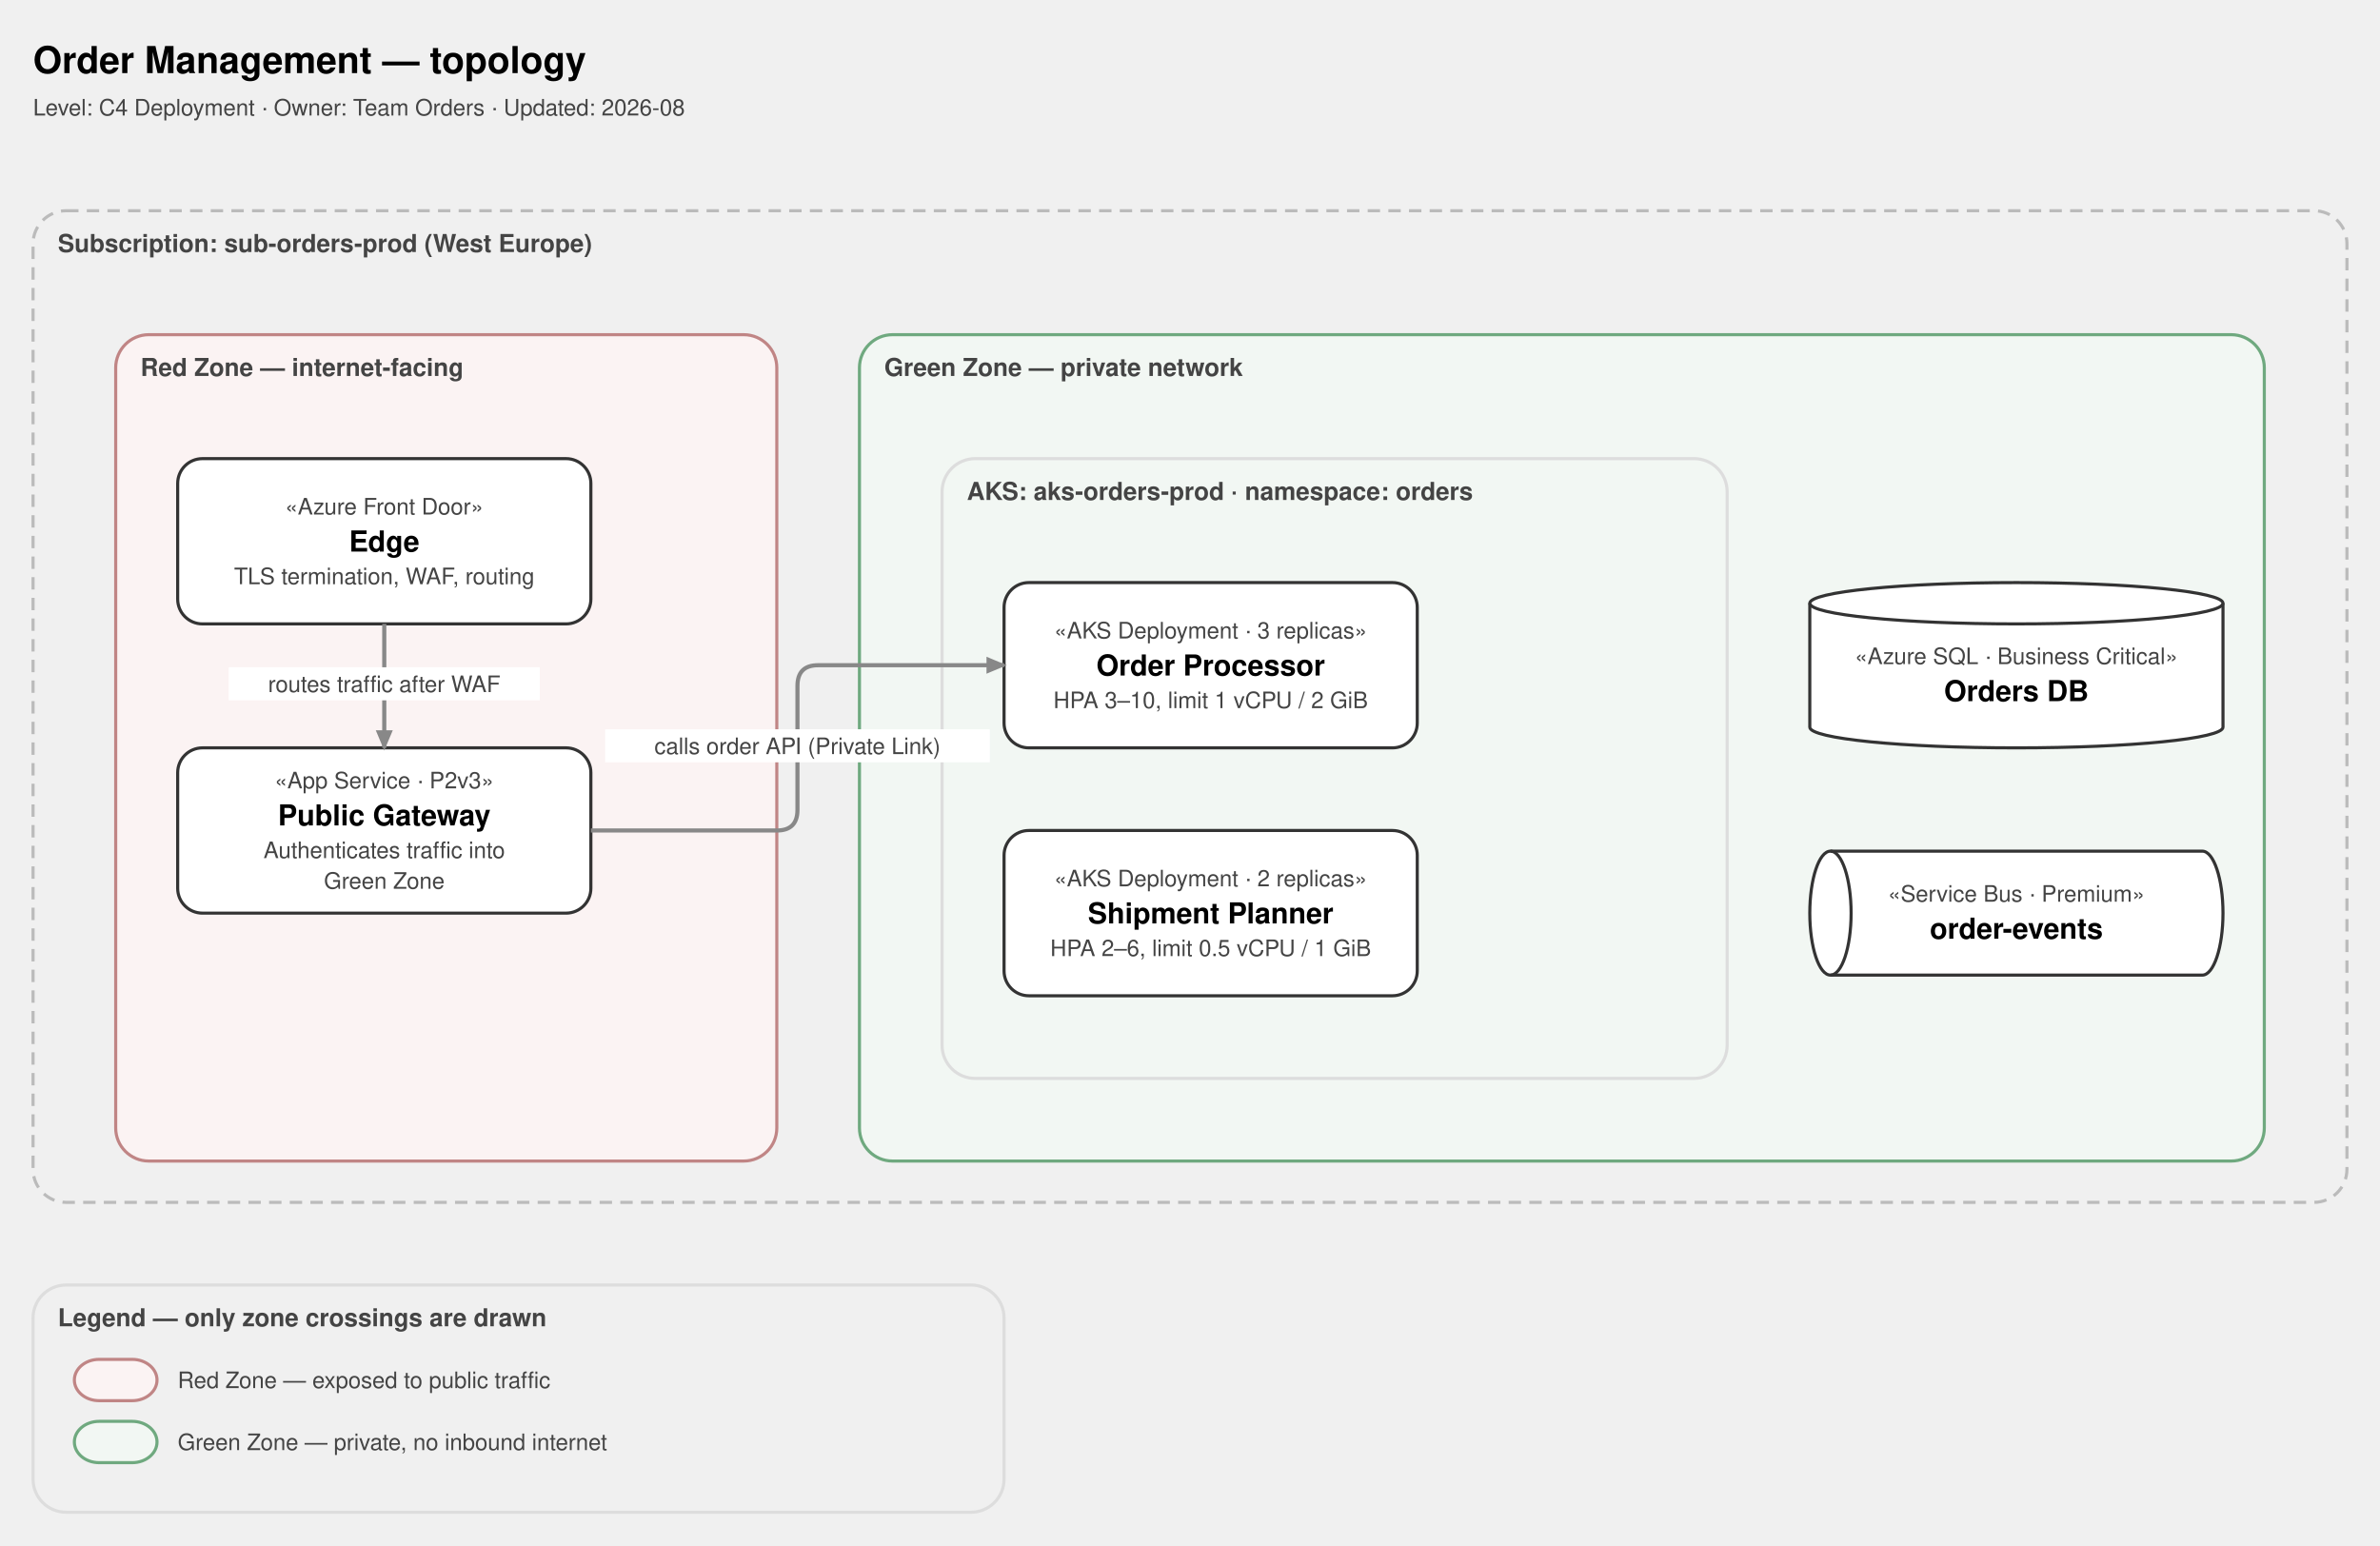
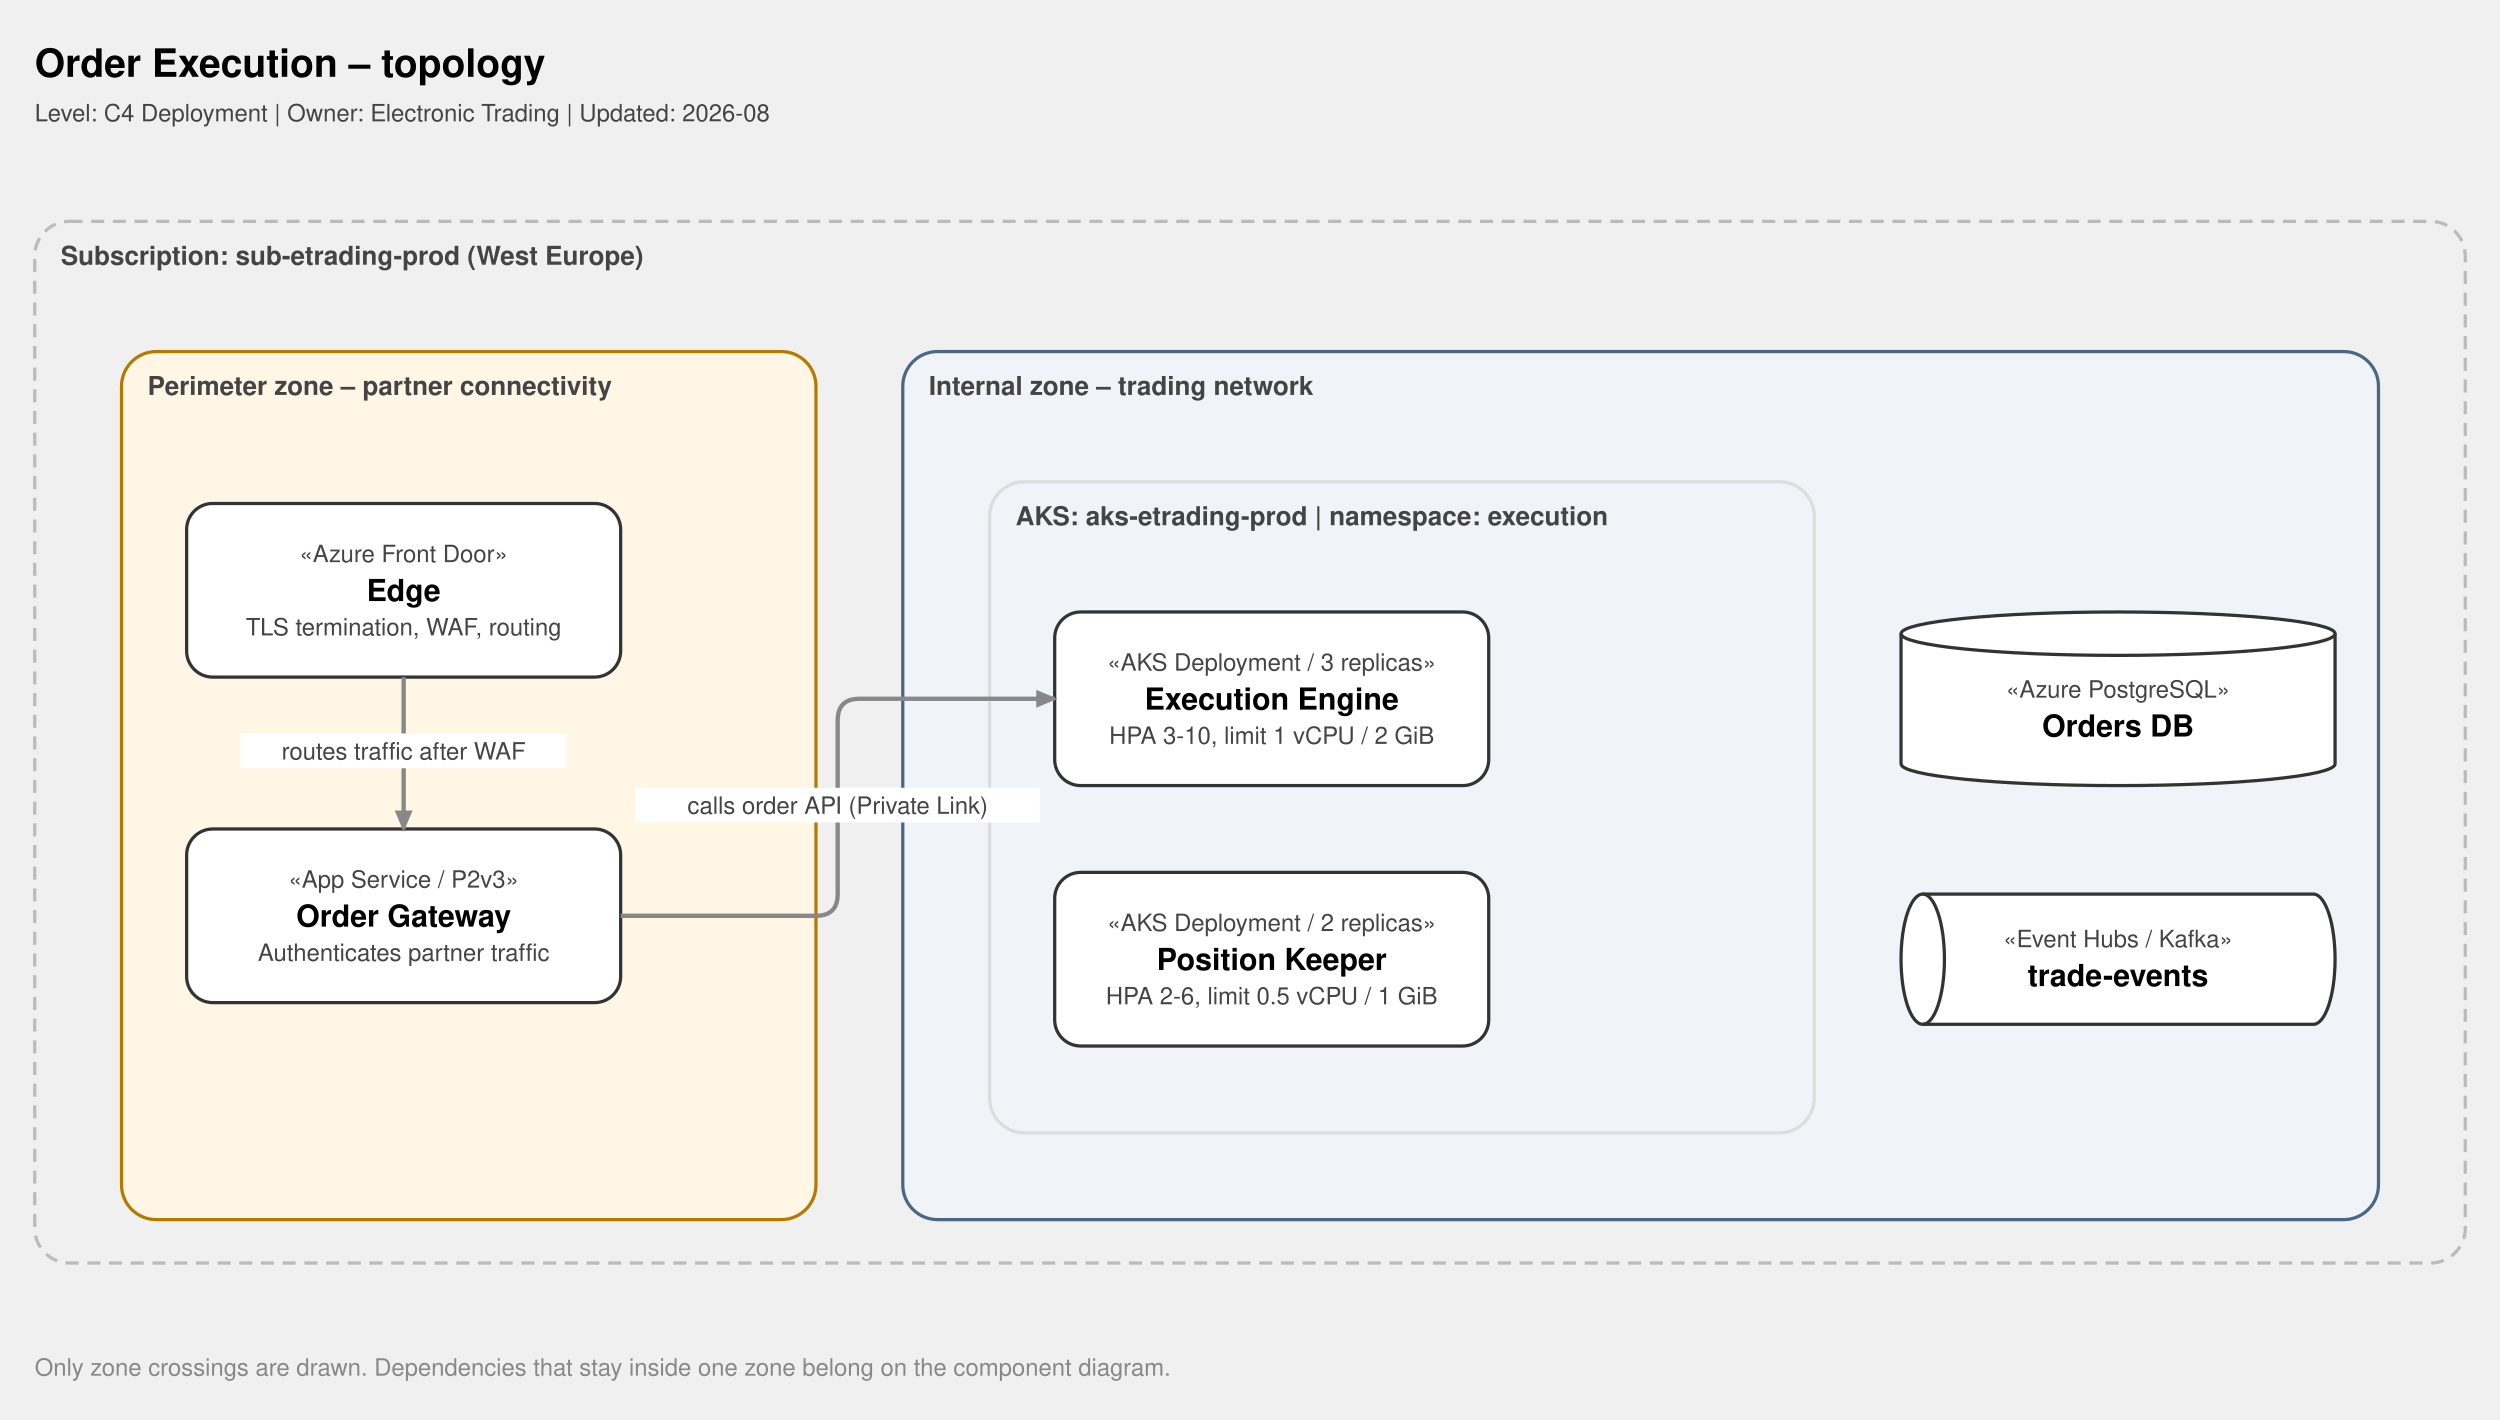
- <svg xmlns="http://www.w3.org/2000/svg" version="1.1" width="1152px" height="748px" viewBox="24 8 1152 748" content="&lt;mxfile host=&quot;app.diagrams.net&quot; type=&quot;device&quot; version=&quot;24.7.17&quot;&gt;&lt;diagram id=&quot;d1&quot; name=&quot;Topology&quot;&gt;&lt;mxGraphModel dx=&quot;1400&quot; dy=&quot;900&quot; grid=&quot;1&quot; gridSize=&quot;10&quot; guides=&quot;1&quot; tooltips=&quot;1&quot; connect=&quot;1&quot; arrows=&quot;1&quot; fold=&quot;1&quot; page=&quot;0&quot; pageScale=&quot;1&quot; pageWidth=&quot;1600&quot; pageHeight=&quot;1200&quot; adaptiveColors=&quot;auto&quot; math=&quot;0&quot; shadow=&quot;0&quot;&gt;&lt;root&gt;&lt;mxCell id=&quot;0&quot; /&gt;&lt;mxCell id=&quot;1&quot; parent=&quot;0&quot; /&gt;&lt;mxCell id=&quot;n1&quot; value=&quot;Order Management — topology&quot; style=&quot;text;html=1;align=left;verticalAlign=middle;fontFamily=Helvetica;fontSize=18;fontColor=#000000;fontStyle=1;&quot; vertex=&quot;1&quot; parent=&quot;1&quot;&gt;&lt;mxGeometry x=&quot;40&quot; y=&quot;24&quot; width=&quot;700&quot; height=&quot;26&quot; as=&quot;geometry&quot; /&gt;&lt;/mxCell&gt;&lt;mxCell id=&quot;n2&quot; value=&quot;Level: C4 Deployment · Owner: Team Orders · Updated: 2026-08&quot; style=&quot;text;html=1;align=left;verticalAlign=middle;fontFamily=Helvetica;fontSize=11;fontColor=#444444;&quot; vertex=&quot;1&quot; parent=&quot;1&quot;&gt;&lt;mxGeometry x=&quot;40&quot; y=&quot;52&quot; width=&quot;700&quot; height=&quot;16&quot; as=&quot;geometry&quot; /&gt;&lt;/mxCell&gt;&lt;mxCell id=&quot;n3&quot; value=&quot;Subscription: sub-orders-prod (West Europe)&quot; style=&quot;rounded=1;absoluteArcSize=1;arcSize=32;whiteSpace=wrap;html=1;strokeWidth=1.5;fontFamily=Helvetica;fontSize=12;fontStyle=1;fontColor=#444444;align=left;verticalAlign=top;spacingLeft=12;spacingTop=4;shadow=0;container=1;collapsible=0;fillColor=none;strokeColor=#BBBBBB;dashed=1;dashPattern=8 4;&quot; vertex=&quot;1&quot; parent=&quot;1&quot;&gt;&lt;mxGeometry x=&quot;40&quot; y=&quot;110&quot; width=&quot;1120&quot; height=&quot;480&quot; as=&quot;geometry&quot; /&gt;&lt;/mxCell&gt;&lt;mxCell id=&quot;n4&quot; value=&quot;Red Zone — internet-facing&quot; style=&quot;rounded=1;absoluteArcSize=1;arcSize=32;whiteSpace=wrap;html=1;strokeWidth=1.5;fontFamily=Helvetica;fontSize=12;fontStyle=1;fontColor=#444444;align=left;verticalAlign=top;spacingLeft=12;spacingTop=4;shadow=0;container=1;collapsible=0;fillColor=#FBF3F3;strokeColor=#C08585;&quot; vertex=&quot;1&quot; parent=&quot;n3&quot;&gt;&lt;mxGeometry x=&quot;40&quot; y=&quot;60&quot; width=&quot;320&quot; height=&quot;400&quot; as=&quot;geometry&quot; /&gt;&lt;/mxCell&gt;&lt;mxCell id=&quot;n5&quot; value=&quot;&amp;lt;div style=&amp;quot;line-height:1.3&amp;quot;&amp;gt;&amp;lt;font style=&amp;quot;font-size:11px;color:#444444&amp;quot;&amp;gt;&amp;amp;laquo;Azure Front Door&amp;amp;raquo;&amp;lt;/font&amp;gt;&amp;lt;br&amp;gt;&amp;lt;b style=&amp;quot;font-size:14px;color:#000000&amp;quot;&amp;gt;Edge&amp;lt;/b&amp;gt;&amp;lt;br&amp;gt;&amp;lt;font style=&amp;quot;font-size:11px;color:#444444&amp;quot;&amp;gt;TLS termination, WAF, routing&amp;lt;/font&amp;gt;&amp;lt;/div&amp;gt;&quot; style=&quot;rounded=1;absoluteArcSize=1;arcSize=24;whiteSpace=wrap;html=1;strokeWidth=1.5;fontFamily=Helvetica;fontSize=14;fontColor=#000000;align=center;verticalAlign=middle;spacingLeft=6;spacingRight=6;shadow=0;fillColor=#FFFFFF;strokeColor=#333333;&quot; vertex=&quot;1&quot; parent=&quot;n4&quot;&gt;&lt;mxGeometry x=&quot;30&quot; y=&quot;60&quot; width=&quot;200&quot; height=&quot;80&quot; as=&quot;geometry&quot; /&gt;&lt;/mxCell&gt;&lt;mxCell id=&quot;n6&quot; value=&quot;&amp;lt;div style=&amp;quot;line-height:1.3&amp;quot;&amp;gt;&amp;lt;font style=&amp;quot;font-size:11px;color:#444444&amp;quot;&amp;gt;&amp;amp;laquo;App Service · P2v3&amp;amp;raquo;&amp;lt;/font&amp;gt;&amp;lt;br&amp;gt;&amp;lt;b style=&amp;quot;font-size:14px;color:#000000&amp;quot;&amp;gt;Public Gateway&amp;lt;/b&amp;gt;&amp;lt;br&amp;gt;&amp;lt;font style=&amp;quot;font-size:11px;color:#444444&amp;quot;&amp;gt;Authenticates traffic into Green Zone&amp;lt;/font&amp;gt;&amp;lt;/div&amp;gt;&quot; style=&quot;rounded=1;absoluteArcSize=1;arcSize=24;whiteSpace=wrap;html=1;strokeWidth=1.5;fontFamily=Helvetica;fontSize=14;fontColor=#000000;align=center;verticalAlign=middle;spacingLeft=6;spacingRight=6;shadow=0;fillColor=#FFFFFF;strokeColor=#333333;&quot; vertex=&quot;1&quot; parent=&quot;n4&quot;&gt;&lt;mxGeometry x=&quot;30&quot; y=&quot;200&quot; width=&quot;200&quot; height=&quot;80&quot; as=&quot;geometry&quot; /&gt;&lt;/mxCell&gt;&lt;mxCell id=&quot;n7&quot; value=&quot;Green Zone — private network&quot; style=&quot;rounded=1;absoluteArcSize=1;arcSize=32;whiteSpace=wrap;html=1;strokeWidth=1.5;fontFamily=Helvetica;fontSize=12;fontStyle=1;fontColor=#444444;align=left;verticalAlign=top;spacingLeft=12;spacingTop=4;shadow=0;container=1;collapsible=0;fillColor=#F2F7F3;strokeColor=#6FA97F;&quot; vertex=&quot;1&quot; parent=&quot;n3&quot;&gt;&lt;mxGeometry x=&quot;400&quot; y=&quot;60&quot; width=&quot;680&quot; height=&quot;400&quot; as=&quot;geometry&quot; /&gt;&lt;/mxCell&gt;&lt;mxCell id=&quot;n8&quot; value=&quot;AKS: aks-orders-prod · namespace: orders&quot; style=&quot;rounded=1;absoluteArcSize=1;arcSize=32;whiteSpace=wrap;html=1;strokeWidth=1.5;fontFamily=Helvetica;fontSize=12;fontStyle=1;fontColor=#444444;align=left;verticalAlign=top;spacingLeft=12;spacingTop=4;shadow=0;container=1;collapsible=0;fillColor=none;strokeColor=#DDDDDD;&quot; vertex=&quot;1&quot; parent=&quot;n7&quot;&gt;&lt;mxGeometry x=&quot;40&quot; y=&quot;60&quot; width=&quot;380&quot; height=&quot;300&quot; as=&quot;geometry&quot; /&gt;&lt;/mxCell&gt;&lt;mxCell id=&quot;n9&quot; value=&quot;&amp;lt;div style=&amp;quot;line-height:1.3&amp;quot;&amp;gt;&amp;lt;font style=&amp;quot;font-size:11px;color:#444444&amp;quot;&amp;gt;&amp;amp;laquo;AKS Deployment · 3 replicas&amp;amp;raquo;&amp;lt;/font&amp;gt;&amp;lt;br&amp;gt;&amp;lt;b style=&amp;quot;font-size:14px;color:#000000&amp;quot;&amp;gt;Order Processor&amp;lt;/b&amp;gt;&amp;lt;br&amp;gt;&amp;lt;font style=&amp;quot;font-size:11px;color:#444444&amp;quot;&amp;gt;HPA 3–10, limit 1 vCPU / 2 GiB&amp;lt;/font&amp;gt;&amp;lt;/div&amp;gt;&quot; style=&quot;rounded=1;absoluteArcSize=1;arcSize=24;whiteSpace=wrap;html=1;strokeWidth=1.5;fontFamily=Helvetica;fontSize=14;fontColor=#000000;align=center;verticalAlign=middle;spacingLeft=6;spacingRight=6;shadow=0;fillColor=#FFFFFF;strokeColor=#333333;&quot; vertex=&quot;1&quot; parent=&quot;n8&quot;&gt;&lt;mxGeometry x=&quot;30&quot; y=&quot;60&quot; width=&quot;200&quot; height=&quot;80&quot; as=&quot;geometry&quot; /&gt;&lt;/mxCell&gt;&lt;mxCell id=&quot;n10&quot; value=&quot;&amp;lt;div style=&amp;quot;line-height:1.3&amp;quot;&amp;gt;&amp;lt;font style=&amp;quot;font-size:11px;color:#444444&amp;quot;&amp;gt;&amp;amp;laquo;AKS Deployment · 2 replicas&amp;amp;raquo;&amp;lt;/font&amp;gt;&amp;lt;br&amp;gt;&amp;lt;b style=&amp;quot;font-size:14px;color:#000000&amp;quot;&amp;gt;Shipment Planner&amp;lt;/b&amp;gt;&amp;lt;br&amp;gt;&amp;lt;font style=&amp;quot;font-size:11px;color:#444444&amp;quot;&amp;gt;HPA 2–6, limit 0.5 vCPU / 1 GiB&amp;lt;/font&amp;gt;&amp;lt;/div&amp;gt;&quot; style=&quot;rounded=1;absoluteArcSize=1;arcSize=24;whiteSpace=wrap;html=1;strokeWidth=1.5;fontFamily=Helvetica;fontSize=14;fontColor=#000000;align=center;verticalAlign=middle;spacingLeft=6;spacingRight=6;shadow=0;fillColor=#FFFFFF;strokeColor=#333333;&quot; vertex=&quot;1&quot; parent=&quot;n8&quot;&gt;&lt;mxGeometry x=&quot;30&quot; y=&quot;180&quot; width=&quot;200&quot; height=&quot;80&quot; as=&quot;geometry&quot; /&gt;&lt;/mxCell&gt;&lt;mxCell id=&quot;n11&quot; value=&quot;&amp;lt;div style=&amp;quot;line-height:1.3&amp;quot;&amp;gt;&amp;lt;font style=&amp;quot;font-size:11px;color:#444444&amp;quot;&amp;gt;&amp;amp;laquo;Azure SQL · Business Critical&amp;amp;raquo;&amp;lt;/font&amp;gt;&amp;lt;br&amp;gt;&amp;lt;b style=&amp;quot;font-size:14px;color:#000000&amp;quot;&amp;gt;Orders DB&amp;lt;/b&amp;gt;&amp;lt;/div&amp;gt;&quot; style=&quot;shape=cylinder3;boundedLbl=1;backgroundOutline=1;size=10;whiteSpace=wrap;html=1;strokeWidth=1.5;fontFamily=Helvetica;fontSize=14;fontColor=#000000;align=center;verticalAlign=middle;shadow=0;fillColor=#FFFFFF;strokeColor=#333333;&quot; vertex=&quot;1&quot; parent=&quot;n7&quot;&gt;&lt;mxGeometry x=&quot;460&quot; y=&quot;120&quot; width=&quot;200&quot; height=&quot;80&quot; as=&quot;geometry&quot; /&gt;&lt;/mxCell&gt;&lt;mxCell id=&quot;n12&quot; value=&quot;&amp;lt;div style=&amp;quot;line-height:1.3&amp;quot;&amp;gt;&amp;lt;font style=&amp;quot;font-size:11px;color:#444444&amp;quot;&amp;gt;&amp;amp;laquo;Service Bus · Premium&amp;amp;raquo;&amp;lt;/font&amp;gt;&amp;lt;br&amp;gt;&amp;lt;b style=&amp;quot;font-size:14px;color:#000000&amp;quot;&amp;gt;order-events&amp;lt;/b&amp;gt;&amp;lt;/div&amp;gt;&quot; style=&quot;shape=cylinder3;boundedLbl=1;backgroundOutline=1;size=10;direction=north;whiteSpace=wrap;html=1;strokeWidth=1.5;fontFamily=Helvetica;fontSize=14;fontColor=#000000;align=center;verticalAlign=middle;shadow=0;fillColor=#FFFFFF;strokeColor=#333333;&quot; vertex=&quot;1&quot; parent=&quot;n7&quot;&gt;&lt;mxGeometry x=&quot;460&quot; y=&quot;250&quot; width=&quot;200&quot; height=&quot;60&quot; as=&quot;geometry&quot; /&gt;&lt;/mxCell&gt;&lt;mxCell id=&quot;n13&quot; value=&quot;routes traffic after WAF&quot; style=&quot;edgeStyle=orthogonalEdgeStyle;rounded=1;arcSize=10;html=1;jumpStyle=arc;jumpSize=8;fontFamily=Helvetica;fontSize=11;fontColor=#444444;labelBackgroundColor=#FFFFFF;strokeWidth=2;strokeColor=#888888;endArrow=blockThin;endFill=1;endSize=6;exitX=0.5;exitY=1;exitDx=0;exitDy=0;entryX=0.5;entryY=0;entryDx=0;entryDy=0;&quot; edge=&quot;1&quot; parent=&quot;1&quot; source=&quot;n5&quot; target=&quot;n6&quot;&gt;&lt;mxGeometry relative=&quot;1&quot; as=&quot;geometry&quot; /&gt;&lt;/mxCell&gt;&lt;mxCell id=&quot;n14&quot; value=&quot;calls order API (Private Link)&quot; style=&quot;edgeStyle=orthogonalEdgeStyle;rounded=1;arcSize=10;html=1;jumpStyle=arc;jumpSize=8;fontFamily=Helvetica;fontSize=11;fontColor=#444444;labelBackgroundColor=#FFFFFF;strokeWidth=2;strokeColor=#888888;endArrow=blockThin;endFill=1;endSize=6;exitX=1;exitY=0.5;exitDx=0;exitDy=0;entryX=0;entryY=0.5;entryDx=0;entryDy=0;&quot; edge=&quot;1&quot; parent=&quot;1&quot; source=&quot;n6&quot; target=&quot;n9&quot;&gt;&lt;mxGeometry relative=&quot;1&quot; as=&quot;geometry&quot; /&gt;&lt;/mxCell&gt;&lt;mxCell id=&quot;n15&quot; value=&quot;Legend — only zone crossings are drawn&quot; style=&quot;rounded=1;absoluteArcSize=1;arcSize=32;whiteSpace=wrap;html=1;strokeWidth=1.5;fontFamily=Helvetica;fontSize=12;fontStyle=1;fontColor=#444444;align=left;verticalAlign=top;spacingLeft=12;spacingTop=4;shadow=0;container=1;collapsible=0;fillColor=none;strokeColor=#DDDDDD;&quot; vertex=&quot;1&quot; parent=&quot;1&quot;&gt;&lt;mxGeometry x=&quot;40&quot; y=&quot;630&quot; width=&quot;470&quot; height=&quot;110&quot; as=&quot;geometry&quot; /&gt;&lt;/mxCell&gt;&lt;mxCell id=&quot;n16&quot; value=&quot;&quot; style=&quot;rounded=1;absoluteArcSize=1;arcSize=24;whiteSpace=wrap;html=1;strokeWidth=1.5;fontFamily=Helvetica;fontSize=14;fontColor=#000000;align=center;verticalAlign=middle;spacingLeft=6;spacingRight=6;shadow=0;fillColor=#FBF3F3;strokeColor=#C08585;&quot; vertex=&quot;1&quot; parent=&quot;n15&quot;&gt;&lt;mxGeometry x=&quot;20&quot; y=&quot;36&quot; width=&quot;40&quot; height=&quot;20&quot; as=&quot;geometry&quot; /&gt;&lt;/mxCell&gt;&lt;mxCell id=&quot;n17&quot; value=&quot;Red Zone — exposed to public traffic&quot; style=&quot;text;html=1;align=left;verticalAlign=middle;fontFamily=Helvetica;fontSize=11;fontColor=#444444;&quot; vertex=&quot;1&quot; parent=&quot;n15&quot;&gt;&lt;mxGeometry x=&quot;70&quot; y=&quot;36&quot; width=&quot;380&quot; height=&quot;20&quot; as=&quot;geometry&quot; /&gt;&lt;/mxCell&gt;&lt;mxCell id=&quot;n18&quot; value=&quot;&quot; style=&quot;rounded=1;absoluteArcSize=1;arcSize=24;whiteSpace=wrap;html=1;strokeWidth=1.5;fontFamily=Helvetica;fontSize=14;fontColor=#000000;align=center;verticalAlign=middle;spacingLeft=6;spacingRight=6;shadow=0;fillColor=#F2F7F3;strokeColor=#6FA97F;&quot; vertex=&quot;1&quot; parent=&quot;n15&quot;&gt;&lt;mxGeometry x=&quot;20&quot; y=&quot;66&quot; width=&quot;40&quot; height=&quot;20&quot; as=&quot;geometry&quot; /&gt;&lt;/mxCell&gt;&lt;mxCell id=&quot;n19&quot; value=&quot;Green Zone — private, no inbound internet&quot; style=&quot;text;html=1;align=left;verticalAlign=middle;fontFamily=Helvetica;fontSize=11;fontColor=#444444;&quot; vertex=&quot;1&quot; parent=&quot;n15&quot;&gt;&lt;mxGeometry x=&quot;70&quot; y=&quot;66&quot; width=&quot;380&quot; height=&quot;20&quot; as=&quot;geometry&quot; /&gt;&lt;/mxCell&gt;&lt;/root&gt;&lt;/mxGraphModel&gt;&lt;/diagram&gt;&lt;/mxfile&gt;">
+ <svg xmlns="http://www.w3.org/2000/svg" version="1.1" width="1152px" height="654px" viewBox="24 8 1152 654" content="&lt;mxfile host=&quot;app.diagrams.net&quot; type=&quot;device&quot; version=&quot;24.7.17&quot;&gt;&lt;diagram id=&quot;d1&quot; name=&quot;Topology&quot;&gt;&lt;mxGraphModel dx=&quot;1400&quot; dy=&quot;900&quot; grid=&quot;1&quot; gridSize=&quot;10&quot; guides=&quot;1&quot; tooltips=&quot;1&quot; connect=&quot;1&quot; arrows=&quot;1&quot; fold=&quot;1&quot; page=&quot;0&quot; pageScale=&quot;1&quot; pageWidth=&quot;1600&quot; pageHeight=&quot;1200&quot; adaptiveColors=&quot;auto&quot; math=&quot;0&quot; shadow=&quot;0&quot;&gt;&lt;root&gt;&lt;mxCell id=&quot;0&quot; /&gt;&lt;mxCell id=&quot;1&quot; parent=&quot;0&quot; /&gt;&lt;mxCell id=&quot;n1&quot; value=&quot;Order Execution – topology&quot; style=&quot;text;html=1;align=left;verticalAlign=middle;fontFamily=Helvetica;fontSize=18;fontColor=#000000;fontStyle=1;&quot; vertex=&quot;1&quot; parent=&quot;1&quot;&gt;&lt;mxGeometry x=&quot;40&quot; y=&quot;24&quot; width=&quot;800&quot; height=&quot;26&quot; as=&quot;geometry&quot; /&gt;&lt;/mxCell&gt;&lt;mxCell id=&quot;n2&quot; value=&quot;Level: C4 Deployment | Owner: Electronic Trading | Updated: 2026-08&quot; style=&quot;text;html=1;align=left;verticalAlign=middle;fontFamily=Helvetica;fontSize=11;fontColor=#444444;&quot; vertex=&quot;1&quot; parent=&quot;1&quot;&gt;&lt;mxGeometry x=&quot;40&quot; y=&quot;52&quot; width=&quot;800&quot; height=&quot;16&quot; as=&quot;geometry&quot; /&gt;&lt;/mxCell&gt;&lt;mxCell id=&quot;n3&quot; value=&quot;Subscription: sub-etrading-prod (West Europe)&quot; style=&quot;rounded=1;absoluteArcSize=1;arcSize=32;whiteSpace=wrap;html=1;strokeWidth=1.5;fontFamily=Helvetica;fontSize=12;fontStyle=1;fontColor=#444444;align=left;verticalAlign=top;spacingLeft=12;spacingTop=4;shadow=0;container=1;collapsible=0;fillColor=none;strokeColor=#BBBBBB;dashed=1;dashPattern=8 4;&quot; vertex=&quot;1&quot; parent=&quot;1&quot;&gt;&lt;mxGeometry x=&quot;40&quot; y=&quot;110&quot; width=&quot;1120&quot; height=&quot;480&quot; as=&quot;geometry&quot; /&gt;&lt;/mxCell&gt;&lt;mxCell id=&quot;n4&quot; value=&quot;Perimeter zone – partner connectivity&quot; style=&quot;rounded=1;absoluteArcSize=1;arcSize=32;whiteSpace=wrap;html=1;strokeWidth=1.5;fontFamily=Helvetica;fontSize=12;fontStyle=1;fontColor=#444444;align=left;verticalAlign=top;spacingLeft=12;spacingTop=4;shadow=0;container=1;collapsible=0;fillColor=#FFF6E5;strokeColor=#B37A00;&quot; vertex=&quot;1&quot; parent=&quot;n3&quot;&gt;&lt;mxGeometry x=&quot;40&quot; y=&quot;60&quot; width=&quot;320&quot; height=&quot;400&quot; as=&quot;geometry&quot; /&gt;&lt;/mxCell&gt;&lt;mxCell id=&quot;n5&quot; value=&quot;&amp;lt;div style=&amp;quot;line-height:1.3&amp;quot;&amp;gt;&amp;lt;font style=&amp;quot;font-size:11px;color:#444444&amp;quot;&amp;gt;&amp;amp;laquo;Azure Front Door&amp;amp;raquo;&amp;lt;/font&amp;gt;&amp;lt;br&amp;gt;&amp;lt;b style=&amp;quot;font-size:14px;color:#000000&amp;quot;&amp;gt;Edge&amp;lt;/b&amp;gt;&amp;lt;br&amp;gt;&amp;lt;font style=&amp;quot;font-size:11px;color:#444444&amp;quot;&amp;gt;TLS termination, WAF, routing&amp;lt;/font&amp;gt;&amp;lt;/div&amp;gt;&quot; style=&quot;rounded=1;absoluteArcSize=1;arcSize=24;whiteSpace=wrap;html=1;strokeWidth=1.5;fontFamily=Helvetica;fontSize=14;fontColor=#000000;align=center;verticalAlign=middle;spacingLeft=6;spacingRight=6;shadow=0;fillColor=#FFFFFF;strokeColor=#333333;&quot; vertex=&quot;1&quot; parent=&quot;n4&quot;&gt;&lt;mxGeometry x=&quot;30&quot; y=&quot;70&quot; width=&quot;200&quot; height=&quot;80&quot; as=&quot;geometry&quot; /&gt;&lt;/mxCell&gt;&lt;mxCell id=&quot;n6&quot; value=&quot;&amp;lt;div style=&amp;quot;line-height:1.3&amp;quot;&amp;gt;&amp;lt;font style=&amp;quot;font-size:11px;color:#444444&amp;quot;&amp;gt;&amp;amp;laquo;App Service / P2v3&amp;amp;raquo;&amp;lt;/font&amp;gt;&amp;lt;br&amp;gt;&amp;lt;b style=&amp;quot;font-size:14px;color:#000000&amp;quot;&amp;gt;Order Gateway&amp;lt;/b&amp;gt;&amp;lt;br&amp;gt;&amp;lt;font style=&amp;quot;font-size:11px;color:#444444&amp;quot;&amp;gt;Authenticates partner traffic&amp;lt;/font&amp;gt;&amp;lt;/div&amp;gt;&quot; style=&quot;rounded=1;absoluteArcSize=1;arcSize=24;whiteSpace=wrap;html=1;strokeWidth=1.5;fontFamily=Helvetica;fontSize=14;fontColor=#000000;align=center;verticalAlign=middle;spacingLeft=6;spacingRight=6;shadow=0;fillColor=#FFFFFF;strokeColor=#333333;&quot; vertex=&quot;1&quot; parent=&quot;n4&quot;&gt;&lt;mxGeometry x=&quot;30&quot; y=&quot;220&quot; width=&quot;200&quot; height=&quot;80&quot; as=&quot;geometry&quot; /&gt;&lt;/mxCell&gt;&lt;mxCell id=&quot;n7&quot; value=&quot;Internal zone – trading network&quot; style=&quot;rounded=1;absoluteArcSize=1;arcSize=32;whiteSpace=wrap;html=1;strokeWidth=1.5;fontFamily=Helvetica;fontSize=12;fontStyle=1;fontColor=#444444;align=left;verticalAlign=top;spacingLeft=12;spacingTop=4;shadow=0;container=1;collapsible=0;fillColor=#F0F4F8;strokeColor=#4A6785;&quot; vertex=&quot;1&quot; parent=&quot;n3&quot;&gt;&lt;mxGeometry x=&quot;400&quot; y=&quot;60&quot; width=&quot;680&quot; height=&quot;400&quot; as=&quot;geometry&quot; /&gt;&lt;/mxCell&gt;&lt;mxCell id=&quot;n8&quot; value=&quot;AKS: aks-etrading-prod | namespace: execution&quot; style=&quot;rounded=1;absoluteArcSize=1;arcSize=32;whiteSpace=wrap;html=1;strokeWidth=1.5;fontFamily=Helvetica;fontSize=12;fontStyle=1;fontColor=#444444;align=left;verticalAlign=top;spacingLeft=12;spacingTop=4;shadow=0;container=1;collapsible=0;fillColor=none;strokeColor=#DDDDDD;&quot; vertex=&quot;1&quot; parent=&quot;n7&quot;&gt;&lt;mxGeometry x=&quot;40&quot; y=&quot;60&quot; width=&quot;380&quot; height=&quot;300&quot; as=&quot;geometry&quot; /&gt;&lt;/mxCell&gt;&lt;mxCell id=&quot;n9&quot; value=&quot;&amp;lt;div style=&amp;quot;line-height:1.3&amp;quot;&amp;gt;&amp;lt;font style=&amp;quot;font-size:11px;color:#444444&amp;quot;&amp;gt;&amp;amp;laquo;AKS Deployment / 3 replicas&amp;amp;raquo;&amp;lt;/font&amp;gt;&amp;lt;br&amp;gt;&amp;lt;b style=&amp;quot;font-size:14px;color:#000000&amp;quot;&amp;gt;Execution Engine&amp;lt;/b&amp;gt;&amp;lt;br&amp;gt;&amp;lt;font style=&amp;quot;font-size:11px;color:#444444&amp;quot;&amp;gt;HPA 3-10, limit 1 vCPU / 2 GiB&amp;lt;/font&amp;gt;&amp;lt;/div&amp;gt;&quot; style=&quot;rounded=1;absoluteArcSize=1;arcSize=24;whiteSpace=wrap;html=1;strokeWidth=1.5;fontFamily=Helvetica;fontSize=14;fontColor=#000000;align=center;verticalAlign=middle;spacingLeft=6;spacingRight=6;shadow=0;fillColor=#FFFFFF;strokeColor=#333333;&quot; vertex=&quot;1&quot; parent=&quot;n8&quot;&gt;&lt;mxGeometry x=&quot;30&quot; y=&quot;60&quot; width=&quot;200&quot; height=&quot;80&quot; as=&quot;geometry&quot; /&gt;&lt;/mxCell&gt;&lt;mxCell id=&quot;n10&quot; value=&quot;&amp;lt;div style=&amp;quot;line-height:1.3&amp;quot;&amp;gt;&amp;lt;font style=&amp;quot;font-size:11px;color:#444444&amp;quot;&amp;gt;&amp;amp;laquo;AKS Deployment / 2 replicas&amp;amp;raquo;&amp;lt;/font&amp;gt;&amp;lt;br&amp;gt;&amp;lt;b style=&amp;quot;font-size:14px;color:#000000&amp;quot;&amp;gt;Position Keeper&amp;lt;/b&amp;gt;&amp;lt;br&amp;gt;&amp;lt;font style=&amp;quot;font-size:11px;color:#444444&amp;quot;&amp;gt;HPA 2-6, limit 0.5 vCPU / 1 GiB&amp;lt;/font&amp;gt;&amp;lt;/div&amp;gt;&quot; style=&quot;rounded=1;absoluteArcSize=1;arcSize=24;whiteSpace=wrap;html=1;strokeWidth=1.5;fontFamily=Helvetica;fontSize=14;fontColor=#000000;align=center;verticalAlign=middle;spacingLeft=6;spacingRight=6;shadow=0;fillColor=#FFFFFF;strokeColor=#333333;&quot; vertex=&quot;1&quot; parent=&quot;n8&quot;&gt;&lt;mxGeometry x=&quot;30&quot; y=&quot;180&quot; width=&quot;200&quot; height=&quot;80&quot; as=&quot;geometry&quot; /&gt;&lt;/mxCell&gt;&lt;mxCell id=&quot;n11&quot; value=&quot;&amp;lt;div style=&amp;quot;line-height:1.3&amp;quot;&amp;gt;&amp;lt;font style=&amp;quot;font-size:11px;color:#444444&amp;quot;&amp;gt;&amp;amp;laquo;Azure PostgreSQL&amp;amp;raquo;&amp;lt;/font&amp;gt;&amp;lt;br&amp;gt;&amp;lt;b style=&amp;quot;font-size:14px;color:#000000&amp;quot;&amp;gt;Orders DB&amp;lt;/b&amp;gt;&amp;lt;/div&amp;gt;&quot; style=&quot;shape=cylinder3;boundedLbl=1;backgroundOutline=1;size=10;whiteSpace=wrap;html=1;strokeWidth=1.5;fontFamily=Helvetica;fontSize=14;fontColor=#000000;align=center;verticalAlign=middle;shadow=0;fillColor=#FFFFFF;strokeColor=#333333;&quot; vertex=&quot;1&quot; parent=&quot;n7&quot;&gt;&lt;mxGeometry x=&quot;460&quot; y=&quot;120&quot; width=&quot;200&quot; height=&quot;80&quot; as=&quot;geometry&quot; /&gt;&lt;/mxCell&gt;&lt;mxCell id=&quot;n12&quot; value=&quot;&amp;lt;div style=&amp;quot;line-height:1.3&amp;quot;&amp;gt;&amp;lt;font style=&amp;quot;font-size:11px;color:#444444&amp;quot;&amp;gt;&amp;amp;laquo;Event Hubs / Kafka&amp;amp;raquo;&amp;lt;/font&amp;gt;&amp;lt;br&amp;gt;&amp;lt;b style=&amp;quot;font-size:14px;color:#000000&amp;quot;&amp;gt;trade-events&amp;lt;/b&amp;gt;&amp;lt;/div&amp;gt;&quot; style=&quot;shape=cylinder3;boundedLbl=1;backgroundOutline=1;size=10;direction=north;whiteSpace=wrap;html=1;strokeWidth=1.5;fontFamily=Helvetica;fontSize=14;fontColor=#000000;align=center;verticalAlign=middle;shadow=0;fillColor=#FFFFFF;strokeColor=#333333;&quot; vertex=&quot;1&quot; parent=&quot;n7&quot;&gt;&lt;mxGeometry x=&quot;460&quot; y=&quot;250&quot; width=&quot;200&quot; height=&quot;60&quot; as=&quot;geometry&quot; /&gt;&lt;/mxCell&gt;&lt;mxCell id=&quot;n13&quot; value=&quot;routes traffic after WAF&quot; style=&quot;edgeStyle=orthogonalEdgeStyle;rounded=1;arcSize=10;html=1;jumpStyle=arc;jumpSize=8;fontFamily=Helvetica;fontSize=11;fontColor=#444444;labelBackgroundColor=#FFFFFF;strokeWidth=2;strokeColor=#888888;endArrow=blockThin;endFill=1;endSize=6;exitX=0.5;exitY=1;exitDx=0;exitDy=0;entryX=0.5;entryY=0;entryDx=0;entryDy=0;&quot; edge=&quot;1&quot; parent=&quot;1&quot; source=&quot;n5&quot; target=&quot;n6&quot;&gt;&lt;mxGeometry relative=&quot;1&quot; as=&quot;geometry&quot; /&gt;&lt;/mxCell&gt;&lt;mxCell id=&quot;n14&quot; value=&quot;calls order API (Private Link)&quot; style=&quot;edgeStyle=orthogonalEdgeStyle;rounded=1;arcSize=10;html=1;jumpStyle=arc;jumpSize=8;fontFamily=Helvetica;fontSize=11;fontColor=#444444;labelBackgroundColor=#FFFFFF;strokeWidth=2;strokeColor=#888888;endArrow=blockThin;endFill=1;endSize=6;exitX=1;exitY=0.5;exitDx=0;exitDy=0;entryX=0;entryY=0.5;entryDx=0;entryDy=0;&quot; edge=&quot;1&quot; parent=&quot;1&quot; source=&quot;n6&quot; target=&quot;n9&quot;&gt;&lt;mxGeometry relative=&quot;1&quot; as=&quot;geometry&quot; /&gt;&lt;/mxCell&gt;&lt;mxCell id=&quot;n15&quot; value=&quot;Only zone crossings are drawn. Dependencies that stay inside one zone belong on the component diagram.&quot; style=&quot;text;html=1;align=left;verticalAlign=middle;fontFamily=Helvetica;fontSize=11;fontColor=#888888;&quot; vertex=&quot;1&quot; parent=&quot;1&quot;&gt;&lt;mxGeometry x=&quot;40&quot; y=&quot;630&quot; width=&quot;900&quot; height=&quot;16&quot; as=&quot;geometry&quot; /&gt;&lt;/mxCell&gt;&lt;/root&gt;&lt;/mxGraphModel&gt;&lt;/diagram&gt;&lt;/mxfile&gt;">
  <rect x="40" y="110" width="1120" height="480" rx="16" ry="16" fill="none" stroke="#BBBBBB" stroke-width="1.5" stroke-dasharray="6 4" />
-   <text x="52" y="130" font-family="Helvetica, Arial, sans-serif" font-size="12" fill="#444444" font-weight="bold" text-anchor="start">Subscription: sub-orders-prod (West Europe)</text>
-   <rect x="80" y="170" width="320" height="400" rx="16" ry="16" fill="#FBF3F3" stroke="#C08585" stroke-width="1.5" />
-   <text x="92" y="190" font-family="Helvetica, Arial, sans-serif" font-size="12" fill="#444444" font-weight="bold" text-anchor="start">Red Zone — internet-facing</text>
-   <rect x="440" y="170" width="680" height="400" rx="16" ry="16" fill="#F2F7F3" stroke="#6FA97F" stroke-width="1.5" />
-   <text x="452" y="190" font-family="Helvetica, Arial, sans-serif" font-size="12" fill="#444444" font-weight="bold" text-anchor="start">Green Zone — private network</text>
+   <text x="52" y="130" font-family="Helvetica, Arial, sans-serif" font-size="12" fill="#444444" font-weight="bold" text-anchor="start">Subscription: sub-etrading-prod (West Europe)</text>
+   <rect x="80" y="170" width="320" height="400" rx="16" ry="16" fill="#FFF6E5" stroke="#B37A00" stroke-width="1.5" />
+   <text x="92" y="190" font-family="Helvetica, Arial, sans-serif" font-size="12" fill="#444444" font-weight="bold" text-anchor="start">Perimeter zone – partner connectivity</text>
+   <rect x="440" y="170" width="680" height="400" rx="16" ry="16" fill="#F0F4F8" stroke="#4A6785" stroke-width="1.5" />
+   <text x="452" y="190" font-family="Helvetica, Arial, sans-serif" font-size="12" fill="#444444" font-weight="bold" text-anchor="start">Internal zone – trading network</text>
  <rect x="480" y="230" width="380" height="300" rx="16" ry="16" fill="none" stroke="#DDDDDD" stroke-width="1.5" />
-   <text x="492" y="250" font-family="Helvetica, Arial, sans-serif" font-size="12" fill="#444444" font-weight="bold" text-anchor="start">AKS: aks-orders-prod · namespace: orders</text>
-   <rect x="40" y="630" width="470" height="110" rx="16" ry="16" fill="none" stroke="#DDDDDD" stroke-width="1.5" />
-   <text x="52" y="650" font-family="Helvetica, Arial, sans-serif" font-size="12" fill="#444444" font-weight="bold" text-anchor="start">Legend — only zone crossings are drawn</text>
-   <rect x="110" y="230" width="200" height="80" rx="12" ry="12" fill="#FFFFFF" stroke="#333333" stroke-width="1.5" />
-   <text x="210" y="257.03" font-family="Helvetica, Arial, sans-serif" font-size="11" fill="#444444" text-anchor="middle">«Azure Front Door»</text>
-   <text x="210" y="274.97" font-family="Helvetica, Arial, sans-serif" font-size="14" fill="#000000" font-weight="bold" text-anchor="middle">Edge</text>
-   <text x="210" y="290.78" font-family="Helvetica, Arial, sans-serif" font-size="11" fill="#444444" text-anchor="middle">TLS termination, WAF, routing</text>
-   <rect x="110" y="370" width="200" height="80" rx="12" ry="12" fill="#FFFFFF" stroke="#333333" stroke-width="1.5" />
-   <text x="210" y="389.605" font-family="Helvetica, Arial, sans-serif" font-size="11" fill="#444444" text-anchor="middle">«App Service · P2v3»</text>
-   <text x="210" y="407.545" font-family="Helvetica, Arial, sans-serif" font-size="14" fill="#000000" font-weight="bold" text-anchor="middle">Public Gateway</text>
-   <text x="210" y="423.355" font-family="Helvetica, Arial, sans-serif" font-size="11" fill="#444444" text-anchor="middle">Authenticates traffic into</text>
-   <text x="210" y="438.205" font-family="Helvetica, Arial, sans-serif" font-size="11" fill="#444444" text-anchor="middle">Green Zone</text>
+   <text x="492" y="250" font-family="Helvetica, Arial, sans-serif" font-size="12" fill="#444444" font-weight="bold" text-anchor="start">AKS: aks-etrading-prod | namespace: execution</text>
+   <rect x="110" y="240" width="200" height="80" rx="12" ry="12" fill="#FFFFFF" stroke="#333333" stroke-width="1.5" />
+   <text x="210" y="267.03" font-family="Helvetica, Arial, sans-serif" font-size="11" fill="#444444" text-anchor="middle">«Azure Front Door»</text>
+   <text x="210" y="284.97" font-family="Helvetica, Arial, sans-serif" font-size="14" fill="#000000" font-weight="bold" text-anchor="middle">Edge</text>
+   <text x="210" y="300.78" font-family="Helvetica, Arial, sans-serif" font-size="11" fill="#444444" text-anchor="middle">TLS termination, WAF, routing</text>
+   <rect x="110" y="390" width="200" height="80" rx="12" ry="12" fill="#FFFFFF" stroke="#333333" stroke-width="1.5" />
+   <text x="210" y="417.03" font-family="Helvetica, Arial, sans-serif" font-size="11" fill="#444444" text-anchor="middle">«App Service / P2v3»</text>
+   <text x="210" y="434.97" font-family="Helvetica, Arial, sans-serif" font-size="14" fill="#000000" font-weight="bold" text-anchor="middle">Order Gateway</text>
+   <text x="210" y="450.78" font-family="Helvetica, Arial, sans-serif" font-size="11" fill="#444444" text-anchor="middle">Authenticates partner traffic</text>
  <rect x="510" y="290" width="200" height="80" rx="12" ry="12" fill="#FFFFFF" stroke="#333333" stroke-width="1.5" />
-   <text x="610" y="317.03" font-family="Helvetica, Arial, sans-serif" font-size="11" fill="#444444" text-anchor="middle">«AKS Deployment · 3 replicas»</text>
-   <text x="610" y="334.97" font-family="Helvetica, Arial, sans-serif" font-size="14" fill="#000000" font-weight="bold" text-anchor="middle">Order Processor</text>
-   <text x="610" y="350.78" font-family="Helvetica, Arial, sans-serif" font-size="11" fill="#444444" text-anchor="middle">HPA 3–10, limit 1 vCPU / 2 GiB</text>
+   <text x="610" y="317.03" font-family="Helvetica, Arial, sans-serif" font-size="11" fill="#444444" text-anchor="middle">«AKS Deployment / 3 replicas»</text>
+   <text x="610" y="334.97" font-family="Helvetica, Arial, sans-serif" font-size="14" fill="#000000" font-weight="bold" text-anchor="middle">Execution Engine</text>
+   <text x="610" y="350.78" font-family="Helvetica, Arial, sans-serif" font-size="11" fill="#444444" text-anchor="middle">HPA 3-10, limit 1 vCPU / 2 GiB</text>
  <rect x="510" y="410" width="200" height="80" rx="12" ry="12" fill="#FFFFFF" stroke="#333333" stroke-width="1.5" />
-   <text x="610" y="437.03" font-family="Helvetica, Arial, sans-serif" font-size="11" fill="#444444" text-anchor="middle">«AKS Deployment · 2 replicas»</text>
-   <text x="610" y="454.97" font-family="Helvetica, Arial, sans-serif" font-size="14" fill="#000000" font-weight="bold" text-anchor="middle">Shipment Planner</text>
-   <text x="610" y="470.78" font-family="Helvetica, Arial, sans-serif" font-size="11" fill="#444444" text-anchor="middle">HPA 2–6, limit 0.5 vCPU / 1 GiB</text>
+   <text x="610" y="437.03" font-family="Helvetica, Arial, sans-serif" font-size="11" fill="#444444" text-anchor="middle">«AKS Deployment / 2 replicas»</text>
+   <text x="610" y="454.97" font-family="Helvetica, Arial, sans-serif" font-size="14" fill="#000000" font-weight="bold" text-anchor="middle">Position Keeper</text>
+   <text x="610" y="470.78" font-family="Helvetica, Arial, sans-serif" font-size="11" fill="#444444" text-anchor="middle">HPA 2-6, limit 0.5 vCPU / 1 GiB</text>
  <path d="M 900 300 L 900 360 A 100 10 0 0 0 1100 360 L 1100 300 A 100 10 0 0 0 900 300 Z" fill="#FFFFFF" stroke="#333333" stroke-width="1.5" />
  <path d="M 900 300 A 100 10 0 0 0 1100 300" fill="none" stroke="#333333" stroke-width="1.5" />
-   <text x="1000" y="329.455" font-family="Helvetica, Arial, sans-serif" font-size="11" fill="#444444" text-anchor="middle">«Azure SQL · Business Critical»</text>
+   <text x="1000" y="329.455" font-family="Helvetica, Arial, sans-serif" font-size="11" fill="#444444" text-anchor="middle">«Azure PostgreSQL»</text>
  <text x="1000" y="347.395" font-family="Helvetica, Arial, sans-serif" font-size="14" fill="#000000" font-weight="bold" text-anchor="middle">Orders DB</text>
  <path d="M 910 420 L 1090 420 A 10 30 0 0 1 1090 480 L 910 480 A 10 30 0 0 1 910 420 Z" fill="#FFFFFF" stroke="#333333" stroke-width="1.5" />
  <path d="M 910 420 A 10 30 0 0 1 910 480" fill="none" stroke="#333333" stroke-width="1.5" />
-   <text x="1000" y="444.455" font-family="Helvetica, Arial, sans-serif" font-size="11" fill="#444444" text-anchor="middle">«Service Bus · Premium»</text>
-   <text x="1000" y="462.395" font-family="Helvetica, Arial, sans-serif" font-size="14" fill="#000000" font-weight="bold" text-anchor="middle">order-events</text>
-   <rect x="60" y="666" width="40" height="20" rx="12" ry="12" fill="#FBF3F3" stroke="#C08585" stroke-width="1.5" />
-   <rect x="60" y="696" width="40" height="20" rx="12" ry="12" fill="#F2F7F3" stroke="#6FA97F" stroke-width="1.5" />
-   <path d="M 210 310 L 210 370" fill="none" stroke="#888888" stroke-width="2" stroke-linejoin="round" />
-   <path d="M 210 370 L 206.64 362 L 213.36 362 Z" fill="#888888" stroke="#888888" stroke-width="1" />
-   <rect x="134.72" y="331" width="150.56" height="16" fill="#FFFFFF" />
-   <text x="210" y="343" font-family="Helvetica, Arial, sans-serif" font-size="11" fill="#444444" text-anchor="middle">routes traffic after WAF</text>
-   <path d="M 310 410 L 400 410 Q 410 410 410 400 L 410 340 Q 410 330 420 330 L 510 330" fill="none" stroke="#888888" stroke-width="2" stroke-linejoin="round" />
+   <text x="1000" y="444.455" font-family="Helvetica, Arial, sans-serif" font-size="11" fill="#444444" text-anchor="middle">«Event Hubs / Kafka»</text>
+   <text x="1000" y="462.395" font-family="Helvetica, Arial, sans-serif" font-size="14" fill="#000000" font-weight="bold" text-anchor="middle">trade-events</text>
+   <path d="M 210 320 L 210 390" fill="none" stroke="#888888" stroke-width="2" stroke-linejoin="round" />
+   <path d="M 210 390 L 206.64 382 L 213.36 382 Z" fill="#888888" stroke="#888888" stroke-width="1" />
+   <rect x="134.72" y="346" width="150.56" height="16" fill="#FFFFFF" />
+   <text x="210" y="358" font-family="Helvetica, Arial, sans-serif" font-size="11" fill="#444444" text-anchor="middle">routes traffic after WAF</text>
+   <path d="M 310 430 L 400 430 Q 410 430 410 420 L 410 340 Q 410 330 420 330 L 510 330" fill="none" stroke="#888888" stroke-width="2" stroke-linejoin="round" />
  <path d="M 510 330 L 502 333.36 L 502 326.64 Z" fill="#888888" stroke="#888888" stroke-width="1" />
-   <rect x="316.9" y="361" width="186.2" height="16" fill="#FFFFFF" />
-   <text x="410" y="373" font-family="Helvetica, Arial, sans-serif" font-size="11" fill="#444444" text-anchor="middle">calls order API (Private Link)</text>
-   <text x="40" y="43.39" font-family="Helvetica, Arial, sans-serif" font-size="18" fill="#000000" font-weight="bold" text-anchor="start">Order Management — topology</text>
-   <text x="40" y="63.905" font-family="Helvetica, Arial, sans-serif" font-size="11" fill="#444444" text-anchor="start">Level: C4 Deployment · Owner: Team Orders · Updated: 2026-08</text>
-   <text x="110" y="679.905" font-family="Helvetica, Arial, sans-serif" font-size="11" fill="#444444" text-anchor="start">Red Zone — exposed to public traffic</text>
-   <text x="110" y="709.905" font-family="Helvetica, Arial, sans-serif" font-size="11" fill="#444444" text-anchor="start">Green Zone — private, no inbound internet</text>
+   <rect x="316.9" y="371" width="186.2" height="16" fill="#FFFFFF" />
+   <text x="410" y="383" font-family="Helvetica, Arial, sans-serif" font-size="11" fill="#444444" text-anchor="middle">calls order API (Private Link)</text>
+   <text x="40" y="43.39" font-family="Helvetica, Arial, sans-serif" font-size="18" fill="#000000" font-weight="bold" text-anchor="start">Order Execution – topology</text>
+   <text x="40" y="63.905" font-family="Helvetica, Arial, sans-serif" font-size="11" fill="#444444" text-anchor="start">Level: C4 Deployment | Owner: Electronic Trading | Updated: 2026-08</text>
+   <text x="40" y="641.905" font-family="Helvetica, Arial, sans-serif" font-size="11" fill="#888888" text-anchor="start">Only zone crossings are drawn. Dependencies that stay inside one zone belong on the component diagram.</text>
</svg>
